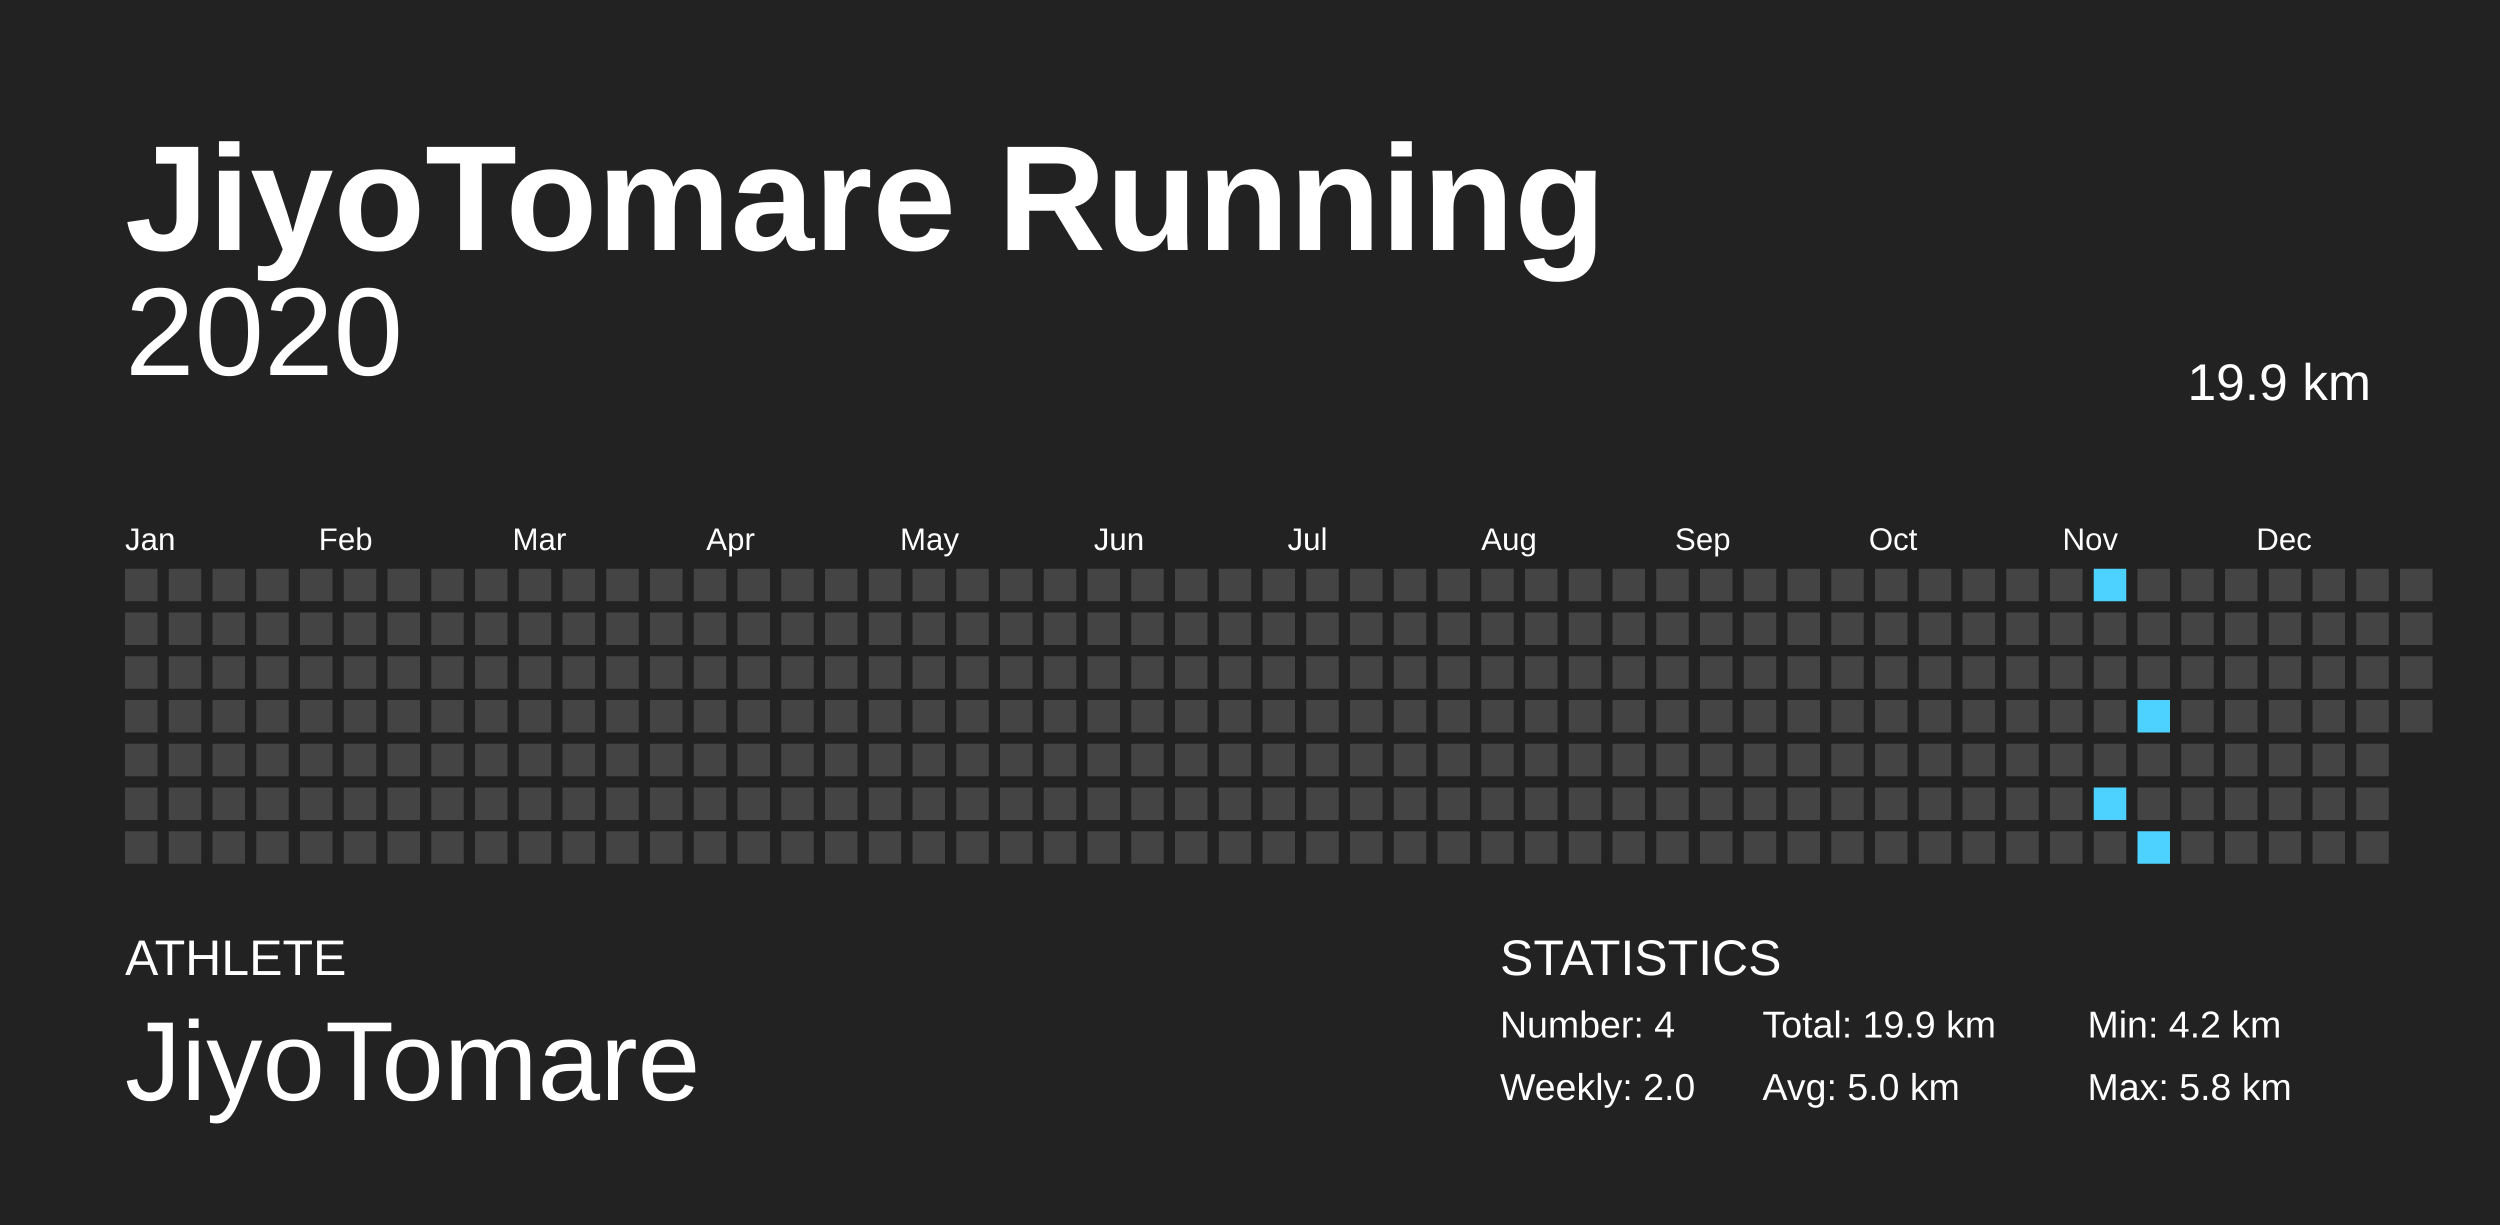
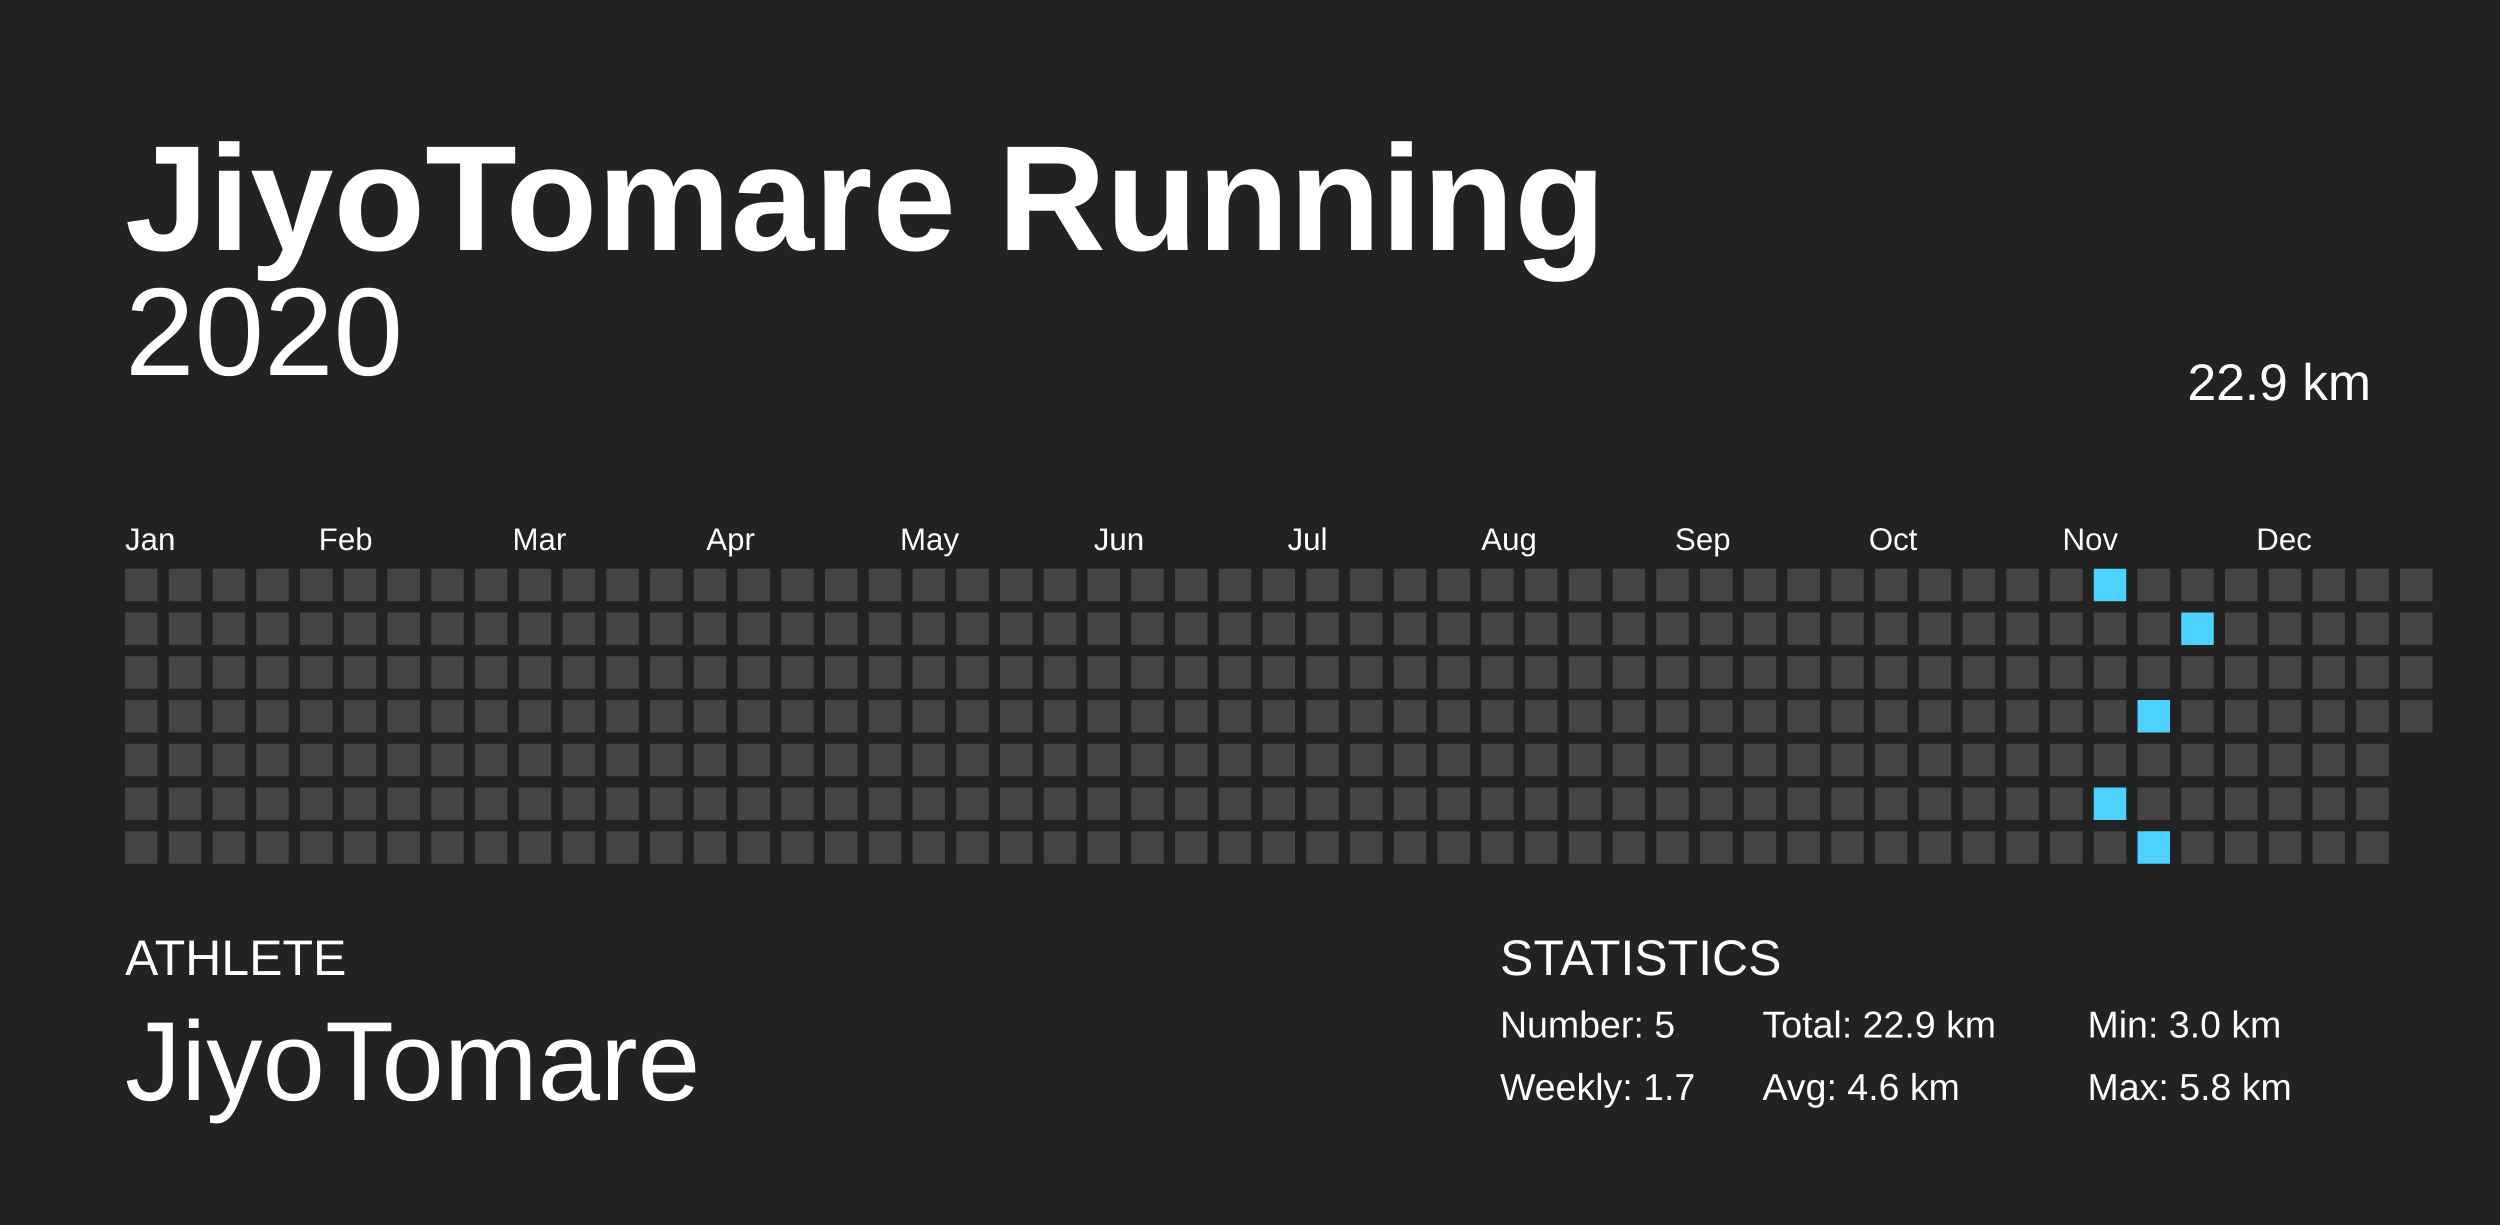
<svg xmlns="http://www.w3.org/2000/svg" baseProfile="full" height="98mm" version="1.1" viewBox="0,0,200,98" width="200mm">
  <defs />
  <rect fill="#222222" height="98" width="200" x="0" y="0" />
  <text fill="#FFFFFF" style="font-size:12px; font-family:Arial; font-weight:bold;" x="10" y="20">JiyoTomare Running</text>
  <text fill="#FFFFFF" style="font-size:4px; font-family:Arial" x="10" y="78">ATHLETE</text>
  <text fill="#FFFFFF" style="font-size:9px; font-family:Arial" x="10" y="88">JiyoTomare</text>
  <text fill="#FFFFFF" style="font-size:4px; font-family:Arial" x="120" y="78">STATISTICS</text>
-   <text fill="#FFFFFF" style="font-size:3px; font-family:Arial" x="120" y="83">Number: 4</text>
-   <text fill="#FFFFFF" style="font-size:3px; font-family:Arial" x="120" y="88">Weekly: 2.0</text>
-   <text fill="#FFFFFF" style="font-size:3px; font-family:Arial" x="141" y="83">Total: 19.9 km</text>
-   <text fill="#FFFFFF" style="font-size:3px; font-family:Arial" x="141" y="88">Avg: 5.0 km</text>
-   <text fill="#FFFFFF" style="font-size:3px; font-family:Arial" x="167" y="83">Min: 4.2 km</text>
+   <text fill="#FFFFFF" style="font-size:3px; font-family:Arial" x="120" y="83">Number: 5</text>
+   <text fill="#FFFFFF" style="font-size:3px; font-family:Arial" x="120" y="88">Weekly: 1.7</text>
+   <text fill="#FFFFFF" style="font-size:3px; font-family:Arial" x="141" y="83">Total: 22.9 km</text>
+   <text fill="#FFFFFF" style="font-size:3px; font-family:Arial" x="141" y="88">Avg: 4.6 km</text>
+   <text fill="#FFFFFF" style="font-size:3px; font-family:Arial" x="167" y="83">Min: 3.0 km</text>
  <text fill="#FFFFFF" style="font-size:3px; font-family:Arial" x="167" y="88">Max: 5.8 km</text>
  <text alignment-baseline="hanging" fill="#FFFFFF" style="font-size:10.0px; font-family:Arial;" x="10" y="30">2020</text>
-   <text alignment-baseline="hanging" fill="#FFFFFF" style="font-size:4.125px; font-family:Arial;" x="175" y="32">19.9 km</text>
+   <text alignment-baseline="hanging" fill="#FFFFFF" style="font-size:4.125px; font-family:Arial;" x="175" y="32">22.9 km</text>
  <text fill="#FFFFFF" style="font-size:2.5px; font-family:Arial" x="10.0" y="44">Jan</text>
  <text fill="#FFFFFF" style="font-size:2.5px; font-family:Arial" x="25.5" y="44">Feb</text>
  <text fill="#FFFFFF" style="font-size:2.5px; font-family:Arial" x="41.0" y="44">Mar</text>
  <text fill="#FFFFFF" style="font-size:2.5px; font-family:Arial" x="56.5" y="44">Apr</text>
  <text fill="#FFFFFF" style="font-size:2.5px; font-family:Arial" x="72.0" y="44">May</text>
  <text fill="#FFFFFF" style="font-size:2.5px; font-family:Arial" x="87.5" y="44">Jun</text>
  <text fill="#FFFFFF" style="font-size:2.5px; font-family:Arial" x="103.0" y="44">Jul</text>
  <text fill="#FFFFFF" style="font-size:2.5px; font-family:Arial" x="118.5" y="44">Aug</text>
  <text fill="#FFFFFF" style="font-size:2.5px; font-family:Arial" x="134.0" y="44">Sep</text>
  <text fill="#FFFFFF" style="font-size:2.5px; font-family:Arial" x="149.5" y="44">Oct</text>
  <text fill="#FFFFFF" style="font-size:2.5px; font-family:Arial" x="165.0" y="44">Nov</text>
  <text fill="#FFFFFF" style="font-size:2.5px; font-family:Arial" x="180.5" y="44">Dec</text>
  <rect fill="#444444" height="2.6" width="2.6" x="10.0" y="45.5" />
  <rect fill="#444444" height="2.6" width="2.6" x="10.0" y="49.0" />
  <rect fill="#444444" height="2.6" width="2.6" x="10.0" y="52.5" />
  <rect fill="#444444" height="2.6" width="2.6" x="10.0" y="56.0" />
  <rect fill="#444444" height="2.6" width="2.6" x="10.0" y="59.5" />
  <rect fill="#444444" height="2.6" width="2.6" x="10.0" y="63.0" />
  <rect fill="#444444" height="2.6" width="2.6" x="10.0" y="66.5" />
  <rect fill="#444444" height="2.6" width="2.6" x="13.5" y="45.5" />
  <rect fill="#444444" height="2.6" width="2.6" x="13.5" y="49.0" />
  <rect fill="#444444" height="2.6" width="2.6" x="13.5" y="52.5" />
  <rect fill="#444444" height="2.6" width="2.6" x="13.5" y="56.0" />
  <rect fill="#444444" height="2.6" width="2.6" x="13.5" y="59.5" />
  <rect fill="#444444" height="2.6" width="2.6" x="13.5" y="63.0" />
  <rect fill="#444444" height="2.6" width="2.6" x="13.5" y="66.5" />
  <rect fill="#444444" height="2.6" width="2.6" x="17.0" y="45.5" />
  <rect fill="#444444" height="2.6" width="2.6" x="17.0" y="49.0" />
  <rect fill="#444444" height="2.6" width="2.6" x="17.0" y="52.5" />
  <rect fill="#444444" height="2.6" width="2.6" x="17.0" y="56.0" />
  <rect fill="#444444" height="2.6" width="2.6" x="17.0" y="59.5" />
  <rect fill="#444444" height="2.6" width="2.6" x="17.0" y="63.0" />
  <rect fill="#444444" height="2.6" width="2.6" x="17.0" y="66.5" />
  <rect fill="#444444" height="2.6" width="2.6" x="20.5" y="45.5" />
  <rect fill="#444444" height="2.6" width="2.6" x="20.5" y="49.0" />
  <rect fill="#444444" height="2.6" width="2.6" x="20.5" y="52.5" />
  <rect fill="#444444" height="2.6" width="2.6" x="20.5" y="56.0" />
  <rect fill="#444444" height="2.6" width="2.6" x="20.5" y="59.5" />
  <rect fill="#444444" height="2.6" width="2.6" x="20.5" y="63.0" />
  <rect fill="#444444" height="2.6" width="2.6" x="20.5" y="66.5" />
  <rect fill="#444444" height="2.6" width="2.6" x="24.0" y="45.5" />
  <rect fill="#444444" height="2.6" width="2.6" x="24.0" y="49.0" />
  <rect fill="#444444" height="2.6" width="2.6" x="24.0" y="52.5" />
  <rect fill="#444444" height="2.6" width="2.6" x="24.0" y="56.0" />
  <rect fill="#444444" height="2.6" width="2.6" x="24.0" y="59.5" />
  <rect fill="#444444" height="2.6" width="2.6" x="24.0" y="63.0" />
  <rect fill="#444444" height="2.6" width="2.6" x="24.0" y="66.5" />
  <rect fill="#444444" height="2.6" width="2.6" x="27.5" y="45.5" />
  <rect fill="#444444" height="2.6" width="2.6" x="27.5" y="49.0" />
  <rect fill="#444444" height="2.6" width="2.6" x="27.5" y="52.5" />
  <rect fill="#444444" height="2.6" width="2.6" x="27.5" y="56.0" />
  <rect fill="#444444" height="2.6" width="2.6" x="27.5" y="59.5" />
  <rect fill="#444444" height="2.6" width="2.6" x="27.5" y="63.0" />
  <rect fill="#444444" height="2.6" width="2.6" x="27.5" y="66.5" />
  <rect fill="#444444" height="2.6" width="2.6" x="31.0" y="45.5" />
  <rect fill="#444444" height="2.6" width="2.6" x="31.0" y="49.0" />
  <rect fill="#444444" height="2.6" width="2.6" x="31.0" y="52.5" />
  <rect fill="#444444" height="2.6" width="2.6" x="31.0" y="56.0" />
  <rect fill="#444444" height="2.6" width="2.6" x="31.0" y="59.5" />
  <rect fill="#444444" height="2.6" width="2.6" x="31.0" y="63.0" />
  <rect fill="#444444" height="2.6" width="2.6" x="31.0" y="66.5" />
  <rect fill="#444444" height="2.6" width="2.6" x="34.5" y="45.5" />
  <rect fill="#444444" height="2.6" width="2.6" x="34.5" y="49.0" />
  <rect fill="#444444" height="2.6" width="2.6" x="34.5" y="52.5" />
  <rect fill="#444444" height="2.6" width="2.6" x="34.5" y="56.0" />
  <rect fill="#444444" height="2.6" width="2.6" x="34.5" y="59.5" />
  <rect fill="#444444" height="2.6" width="2.6" x="34.5" y="63.0" />
  <rect fill="#444444" height="2.6" width="2.6" x="34.5" y="66.5" />
  <rect fill="#444444" height="2.6" width="2.6" x="38.0" y="45.5" />
  <rect fill="#444444" height="2.6" width="2.6" x="38.0" y="49.0" />
  <rect fill="#444444" height="2.6" width="2.6" x="38.0" y="52.5" />
  <rect fill="#444444" height="2.6" width="2.6" x="38.0" y="56.0" />
  <rect fill="#444444" height="2.6" width="2.6" x="38.0" y="59.5" />
  <rect fill="#444444" height="2.6" width="2.6" x="38.0" y="63.0" />
  <rect fill="#444444" height="2.6" width="2.6" x="38.0" y="66.5" />
  <rect fill="#444444" height="2.6" width="2.6" x="41.5" y="45.5" />
  <rect fill="#444444" height="2.6" width="2.6" x="41.5" y="49.0" />
  <rect fill="#444444" height="2.6" width="2.6" x="41.5" y="52.5" />
  <rect fill="#444444" height="2.6" width="2.6" x="41.5" y="56.0" />
  <rect fill="#444444" height="2.6" width="2.6" x="41.5" y="59.5" />
  <rect fill="#444444" height="2.6" width="2.6" x="41.5" y="63.0" />
  <rect fill="#444444" height="2.6" width="2.6" x="41.5" y="66.5" />
  <rect fill="#444444" height="2.6" width="2.6" x="45.0" y="45.5" />
  <rect fill="#444444" height="2.6" width="2.6" x="45.0" y="49.0" />
  <rect fill="#444444" height="2.6" width="2.6" x="45.0" y="52.5" />
  <rect fill="#444444" height="2.6" width="2.6" x="45.0" y="56.0" />
  <rect fill="#444444" height="2.6" width="2.6" x="45.0" y="59.5" />
  <rect fill="#444444" height="2.6" width="2.6" x="45.0" y="63.0" />
  <rect fill="#444444" height="2.6" width="2.6" x="45.0" y="66.5" />
  <rect fill="#444444" height="2.6" width="2.6" x="48.5" y="45.5" />
  <rect fill="#444444" height="2.6" width="2.6" x="48.5" y="49.0" />
  <rect fill="#444444" height="2.6" width="2.6" x="48.5" y="52.5" />
  <rect fill="#444444" height="2.6" width="2.6" x="48.5" y="56.0" />
  <rect fill="#444444" height="2.6" width="2.6" x="48.5" y="59.5" />
  <rect fill="#444444" height="2.6" width="2.6" x="48.5" y="63.0" />
  <rect fill="#444444" height="2.6" width="2.6" x="48.5" y="66.5" />
  <rect fill="#444444" height="2.6" width="2.6" x="52.0" y="45.5" />
  <rect fill="#444444" height="2.6" width="2.6" x="52.0" y="49.0" />
  <rect fill="#444444" height="2.6" width="2.6" x="52.0" y="52.5" />
  <rect fill="#444444" height="2.6" width="2.6" x="52.0" y="56.0" />
  <rect fill="#444444" height="2.6" width="2.6" x="52.0" y="59.5" />
  <rect fill="#444444" height="2.6" width="2.6" x="52.0" y="63.0" />
  <rect fill="#444444" height="2.6" width="2.6" x="52.0" y="66.5" />
  <rect fill="#444444" height="2.6" width="2.6" x="55.5" y="45.5" />
  <rect fill="#444444" height="2.6" width="2.6" x="55.5" y="49.0" />
  <rect fill="#444444" height="2.6" width="2.6" x="55.5" y="52.5" />
  <rect fill="#444444" height="2.6" width="2.6" x="55.5" y="56.0" />
  <rect fill="#444444" height="2.6" width="2.6" x="55.5" y="59.5" />
  <rect fill="#444444" height="2.6" width="2.6" x="55.5" y="63.0" />
  <rect fill="#444444" height="2.6" width="2.6" x="55.5" y="66.5" />
  <rect fill="#444444" height="2.6" width="2.6" x="59.0" y="45.5" />
  <rect fill="#444444" height="2.6" width="2.6" x="59.0" y="49.0" />
  <rect fill="#444444" height="2.6" width="2.6" x="59.0" y="52.5" />
  <rect fill="#444444" height="2.6" width="2.6" x="59.0" y="56.0" />
  <rect fill="#444444" height="2.6" width="2.6" x="59.0" y="59.5" />
  <rect fill="#444444" height="2.6" width="2.6" x="59.0" y="63.0" />
  <rect fill="#444444" height="2.6" width="2.6" x="59.0" y="66.5" />
  <rect fill="#444444" height="2.6" width="2.6" x="62.5" y="45.5" />
  <rect fill="#444444" height="2.6" width="2.6" x="62.5" y="49.0" />
  <rect fill="#444444" height="2.6" width="2.6" x="62.5" y="52.5" />
  <rect fill="#444444" height="2.6" width="2.6" x="62.5" y="56.0" />
  <rect fill="#444444" height="2.6" width="2.6" x="62.5" y="59.5" />
  <rect fill="#444444" height="2.6" width="2.6" x="62.5" y="63.0" />
  <rect fill="#444444" height="2.6" width="2.6" x="62.5" y="66.5" />
  <rect fill="#444444" height="2.6" width="2.6" x="66.0" y="45.5" />
  <rect fill="#444444" height="2.6" width="2.6" x="66.0" y="49.0" />
  <rect fill="#444444" height="2.6" width="2.6" x="66.0" y="52.5" />
  <rect fill="#444444" height="2.6" width="2.6" x="66.0" y="56.0" />
  <rect fill="#444444" height="2.6" width="2.6" x="66.0" y="59.5" />
  <rect fill="#444444" height="2.6" width="2.6" x="66.0" y="63.0" />
  <rect fill="#444444" height="2.6" width="2.6" x="66.0" y="66.5" />
  <rect fill="#444444" height="2.6" width="2.6" x="69.5" y="45.5" />
  <rect fill="#444444" height="2.6" width="2.6" x="69.5" y="49.0" />
  <rect fill="#444444" height="2.6" width="2.6" x="69.5" y="52.5" />
  <rect fill="#444444" height="2.6" width="2.6" x="69.5" y="56.0" />
  <rect fill="#444444" height="2.6" width="2.6" x="69.5" y="59.5" />
  <rect fill="#444444" height="2.6" width="2.6" x="69.5" y="63.0" />
  <rect fill="#444444" height="2.6" width="2.6" x="69.5" y="66.5" />
  <rect fill="#444444" height="2.6" width="2.6" x="73.0" y="45.5" />
  <rect fill="#444444" height="2.6" width="2.6" x="73.0" y="49.0" />
  <rect fill="#444444" height="2.6" width="2.6" x="73.0" y="52.5" />
  <rect fill="#444444" height="2.6" width="2.6" x="73.0" y="56.0" />
  <rect fill="#444444" height="2.6" width="2.6" x="73.0" y="59.5" />
  <rect fill="#444444" height="2.6" width="2.6" x="73.0" y="63.0" />
  <rect fill="#444444" height="2.6" width="2.6" x="73.0" y="66.5" />
  <rect fill="#444444" height="2.6" width="2.6" x="76.5" y="45.5" />
  <rect fill="#444444" height="2.6" width="2.6" x="76.5" y="49.0" />
  <rect fill="#444444" height="2.6" width="2.6" x="76.5" y="52.5" />
  <rect fill="#444444" height="2.6" width="2.6" x="76.5" y="56.0" />
  <rect fill="#444444" height="2.6" width="2.6" x="76.5" y="59.5" />
  <rect fill="#444444" height="2.6" width="2.6" x="76.5" y="63.0" />
  <rect fill="#444444" height="2.6" width="2.6" x="76.5" y="66.5" />
  <rect fill="#444444" height="2.6" width="2.6" x="80.0" y="45.5" />
  <rect fill="#444444" height="2.6" width="2.6" x="80.0" y="49.0" />
  <rect fill="#444444" height="2.6" width="2.6" x="80.0" y="52.5" />
  <rect fill="#444444" height="2.6" width="2.6" x="80.0" y="56.0" />
  <rect fill="#444444" height="2.6" width="2.6" x="80.0" y="59.5" />
  <rect fill="#444444" height="2.6" width="2.6" x="80.0" y="63.0" />
  <rect fill="#444444" height="2.6" width="2.6" x="80.0" y="66.5" />
  <rect fill="#444444" height="2.6" width="2.6" x="83.5" y="45.5" />
  <rect fill="#444444" height="2.6" width="2.6" x="83.5" y="49.0" />
  <rect fill="#444444" height="2.6" width="2.6" x="83.5" y="52.5" />
  <rect fill="#444444" height="2.6" width="2.6" x="83.5" y="56.0" />
  <rect fill="#444444" height="2.6" width="2.6" x="83.5" y="59.5" />
  <rect fill="#444444" height="2.6" width="2.6" x="83.5" y="63.0" />
  <rect fill="#444444" height="2.6" width="2.6" x="83.5" y="66.5" />
  <rect fill="#444444" height="2.6" width="2.6" x="87.0" y="45.5" />
  <rect fill="#444444" height="2.6" width="2.6" x="87.0" y="49.0" />
  <rect fill="#444444" height="2.6" width="2.6" x="87.0" y="52.5" />
  <rect fill="#444444" height="2.6" width="2.6" x="87.0" y="56.0" />
  <rect fill="#444444" height="2.6" width="2.6" x="87.0" y="59.5" />
  <rect fill="#444444" height="2.6" width="2.6" x="87.0" y="63.0" />
  <rect fill="#444444" height="2.6" width="2.6" x="87.0" y="66.5" />
  <rect fill="#444444" height="2.6" width="2.6" x="90.5" y="45.5" />
  <rect fill="#444444" height="2.6" width="2.6" x="90.5" y="49.0" />
  <rect fill="#444444" height="2.6" width="2.6" x="90.5" y="52.5" />
  <rect fill="#444444" height="2.6" width="2.6" x="90.5" y="56.0" />
  <rect fill="#444444" height="2.6" width="2.6" x="90.5" y="59.5" />
  <rect fill="#444444" height="2.6" width="2.6" x="90.5" y="63.0" />
  <rect fill="#444444" height="2.6" width="2.6" x="90.5" y="66.5" />
  <rect fill="#444444" height="2.6" width="2.6" x="94.0" y="45.5" />
  <rect fill="#444444" height="2.6" width="2.6" x="94.0" y="49.0" />
  <rect fill="#444444" height="2.6" width="2.6" x="94.0" y="52.5" />
  <rect fill="#444444" height="2.6" width="2.6" x="94.0" y="56.0" />
  <rect fill="#444444" height="2.6" width="2.6" x="94.0" y="59.5" />
  <rect fill="#444444" height="2.6" width="2.6" x="94.0" y="63.0" />
  <rect fill="#444444" height="2.6" width="2.6" x="94.0" y="66.5" />
  <rect fill="#444444" height="2.6" width="2.6" x="97.5" y="45.5" />
  <rect fill="#444444" height="2.6" width="2.6" x="97.5" y="49.0" />
  <rect fill="#444444" height="2.6" width="2.6" x="97.5" y="52.5" />
  <rect fill="#444444" height="2.6" width="2.6" x="97.5" y="56.0" />
  <rect fill="#444444" height="2.6" width="2.6" x="97.5" y="59.5" />
  <rect fill="#444444" height="2.6" width="2.6" x="97.5" y="63.0" />
  <rect fill="#444444" height="2.6" width="2.6" x="97.5" y="66.5" />
  <rect fill="#444444" height="2.6" width="2.6" x="101.0" y="45.5" />
  <rect fill="#444444" height="2.6" width="2.6" x="101.0" y="49.0" />
  <rect fill="#444444" height="2.6" width="2.6" x="101.0" y="52.5" />
  <rect fill="#444444" height="2.6" width="2.6" x="101.0" y="56.0" />
  <rect fill="#444444" height="2.6" width="2.6" x="101.0" y="59.5" />
  <rect fill="#444444" height="2.6" width="2.6" x="101.0" y="63.0" />
  <rect fill="#444444" height="2.6" width="2.6" x="101.0" y="66.5" />
  <rect fill="#444444" height="2.6" width="2.6" x="104.5" y="45.5" />
  <rect fill="#444444" height="2.6" width="2.6" x="104.5" y="49.0" />
  <rect fill="#444444" height="2.6" width="2.6" x="104.5" y="52.5" />
  <rect fill="#444444" height="2.6" width="2.6" x="104.5" y="56.0" />
  <rect fill="#444444" height="2.6" width="2.6" x="104.5" y="59.5" />
  <rect fill="#444444" height="2.6" width="2.6" x="104.5" y="63.0" />
  <rect fill="#444444" height="2.6" width="2.6" x="104.5" y="66.5" />
  <rect fill="#444444" height="2.6" width="2.6" x="108.0" y="45.5" />
  <rect fill="#444444" height="2.6" width="2.6" x="108.0" y="49.0" />
  <rect fill="#444444" height="2.6" width="2.6" x="108.0" y="52.5" />
  <rect fill="#444444" height="2.6" width="2.6" x="108.0" y="56.0" />
  <rect fill="#444444" height="2.6" width="2.6" x="108.0" y="59.5" />
  <rect fill="#444444" height="2.6" width="2.6" x="108.0" y="63.0" />
  <rect fill="#444444" height="2.6" width="2.6" x="108.0" y="66.5" />
  <rect fill="#444444" height="2.6" width="2.6" x="111.5" y="45.5" />
  <rect fill="#444444" height="2.6" width="2.6" x="111.5" y="49.0" />
  <rect fill="#444444" height="2.6" width="2.6" x="111.5" y="52.5" />
  <rect fill="#444444" height="2.6" width="2.6" x="111.5" y="56.0" />
  <rect fill="#444444" height="2.6" width="2.6" x="111.5" y="59.5" />
  <rect fill="#444444" height="2.6" width="2.6" x="111.5" y="63.0" />
  <rect fill="#444444" height="2.6" width="2.6" x="111.5" y="66.5" />
  <rect fill="#444444" height="2.6" width="2.6" x="115.0" y="45.5" />
  <rect fill="#444444" height="2.6" width="2.6" x="115.0" y="49.0" />
  <rect fill="#444444" height="2.6" width="2.6" x="115.0" y="52.5" />
  <rect fill="#444444" height="2.6" width="2.6" x="115.0" y="56.0" />
  <rect fill="#444444" height="2.6" width="2.6" x="115.0" y="59.5" />
  <rect fill="#444444" height="2.6" width="2.6" x="115.0" y="63.0" />
  <rect fill="#444444" height="2.6" width="2.6" x="115.0" y="66.5" />
  <rect fill="#444444" height="2.6" width="2.6" x="118.5" y="45.5" />
  <rect fill="#444444" height="2.6" width="2.6" x="118.5" y="49.0" />
  <rect fill="#444444" height="2.6" width="2.6" x="118.5" y="52.5" />
  <rect fill="#444444" height="2.6" width="2.6" x="118.5" y="56.0" />
  <rect fill="#444444" height="2.6" width="2.6" x="118.5" y="59.5" />
  <rect fill="#444444" height="2.6" width="2.6" x="118.5" y="63.0" />
  <rect fill="#444444" height="2.6" width="2.6" x="118.5" y="66.5" />
  <rect fill="#444444" height="2.6" width="2.6" x="122.0" y="45.5" />
  <rect fill="#444444" height="2.6" width="2.6" x="122.0" y="49.0" />
  <rect fill="#444444" height="2.6" width="2.6" x="122.0" y="52.5" />
  <rect fill="#444444" height="2.6" width="2.6" x="122.0" y="56.0" />
  <rect fill="#444444" height="2.6" width="2.6" x="122.0" y="59.5" />
  <rect fill="#444444" height="2.6" width="2.6" x="122.0" y="63.0" />
  <rect fill="#444444" height="2.6" width="2.6" x="122.0" y="66.5" />
  <rect fill="#444444" height="2.6" width="2.6" x="125.5" y="45.5" />
  <rect fill="#444444" height="2.6" width="2.6" x="125.5" y="49.0" />
  <rect fill="#444444" height="2.6" width="2.6" x="125.5" y="52.5" />
  <rect fill="#444444" height="2.6" width="2.6" x="125.5" y="56.0" />
  <rect fill="#444444" height="2.6" width="2.6" x="125.5" y="59.5" />
  <rect fill="#444444" height="2.6" width="2.6" x="125.5" y="63.0" />
  <rect fill="#444444" height="2.6" width="2.6" x="125.5" y="66.5" />
  <rect fill="#444444" height="2.6" width="2.6" x="129.0" y="45.5" />
  <rect fill="#444444" height="2.6" width="2.6" x="129.0" y="49.0" />
  <rect fill="#444444" height="2.6" width="2.6" x="129.0" y="52.5" />
  <rect fill="#444444" height="2.6" width="2.6" x="129.0" y="56.0" />
  <rect fill="#444444" height="2.6" width="2.6" x="129.0" y="59.5" />
  <rect fill="#444444" height="2.6" width="2.6" x="129.0" y="63.0" />
  <rect fill="#444444" height="2.6" width="2.6" x="129.0" y="66.5" />
  <rect fill="#444444" height="2.6" width="2.6" x="132.5" y="45.5" />
  <rect fill="#444444" height="2.6" width="2.6" x="132.5" y="49.0" />
  <rect fill="#444444" height="2.6" width="2.6" x="132.5" y="52.5" />
  <rect fill="#444444" height="2.6" width="2.6" x="132.5" y="56.0" />
  <rect fill="#444444" height="2.6" width="2.6" x="132.5" y="59.5" />
  <rect fill="#444444" height="2.6" width="2.6" x="132.5" y="63.0" />
  <rect fill="#444444" height="2.6" width="2.6" x="132.5" y="66.5" />
  <rect fill="#444444" height="2.6" width="2.6" x="136.0" y="45.5" />
  <rect fill="#444444" height="2.6" width="2.6" x="136.0" y="49.0" />
  <rect fill="#444444" height="2.6" width="2.6" x="136.0" y="52.5" />
  <rect fill="#444444" height="2.6" width="2.6" x="136.0" y="56.0" />
  <rect fill="#444444" height="2.6" width="2.6" x="136.0" y="59.5" />
  <rect fill="#444444" height="2.6" width="2.6" x="136.0" y="63.0" />
  <rect fill="#444444" height="2.6" width="2.6" x="136.0" y="66.5" />
  <rect fill="#444444" height="2.6" width="2.6" x="139.5" y="45.5" />
  <rect fill="#444444" height="2.6" width="2.6" x="139.5" y="49.0" />
  <rect fill="#444444" height="2.6" width="2.6" x="139.5" y="52.5" />
  <rect fill="#444444" height="2.6" width="2.6" x="139.5" y="56.0" />
  <rect fill="#444444" height="2.6" width="2.6" x="139.5" y="59.5" />
  <rect fill="#444444" height="2.6" width="2.6" x="139.5" y="63.0" />
  <rect fill="#444444" height="2.6" width="2.6" x="139.5" y="66.5" />
  <rect fill="#444444" height="2.6" width="2.6" x="143.0" y="45.5" />
  <rect fill="#444444" height="2.6" width="2.6" x="143.0" y="49.0" />
  <rect fill="#444444" height="2.6" width="2.6" x="143.0" y="52.5" />
  <rect fill="#444444" height="2.6" width="2.6" x="143.0" y="56.0" />
  <rect fill="#444444" height="2.6" width="2.6" x="143.0" y="59.5" />
  <rect fill="#444444" height="2.6" width="2.6" x="143.0" y="63.0" />
  <rect fill="#444444" height="2.6" width="2.6" x="143.0" y="66.5" />
  <rect fill="#444444" height="2.6" width="2.6" x="146.5" y="45.5" />
  <rect fill="#444444" height="2.6" width="2.6" x="146.5" y="49.0" />
  <rect fill="#444444" height="2.6" width="2.6" x="146.5" y="52.5" />
  <rect fill="#444444" height="2.6" width="2.6" x="146.5" y="56.0" />
  <rect fill="#444444" height="2.6" width="2.6" x="146.5" y="59.5" />
  <rect fill="#444444" height="2.6" width="2.6" x="146.5" y="63.0" />
  <rect fill="#444444" height="2.6" width="2.6" x="146.5" y="66.5" />
  <rect fill="#444444" height="2.6" width="2.6" x="150.0" y="45.5" />
  <rect fill="#444444" height="2.6" width="2.6" x="150.0" y="49.0" />
  <rect fill="#444444" height="2.6" width="2.6" x="150.0" y="52.5" />
  <rect fill="#444444" height="2.6" width="2.6" x="150.0" y="56.0" />
  <rect fill="#444444" height="2.6" width="2.6" x="150.0" y="59.5" />
  <rect fill="#444444" height="2.6" width="2.6" x="150.0" y="63.0" />
  <rect fill="#444444" height="2.6" width="2.6" x="150.0" y="66.5" />
  <rect fill="#444444" height="2.6" width="2.6" x="153.5" y="45.5" />
  <rect fill="#444444" height="2.6" width="2.6" x="153.5" y="49.0" />
  <rect fill="#444444" height="2.6" width="2.6" x="153.5" y="52.5" />
  <rect fill="#444444" height="2.6" width="2.6" x="153.5" y="56.0" />
  <rect fill="#444444" height="2.6" width="2.6" x="153.5" y="59.5" />
  <rect fill="#444444" height="2.6" width="2.6" x="153.5" y="63.0" />
  <rect fill="#444444" height="2.6" width="2.6" x="153.5" y="66.5" />
  <rect fill="#444444" height="2.6" width="2.6" x="157.0" y="45.5" />
  <rect fill="#444444" height="2.6" width="2.6" x="157.0" y="49.0" />
  <rect fill="#444444" height="2.6" width="2.6" x="157.0" y="52.5" />
  <rect fill="#444444" height="2.6" width="2.6" x="157.0" y="56.0" />
  <rect fill="#444444" height="2.6" width="2.6" x="157.0" y="59.5" />
  <rect fill="#444444" height="2.6" width="2.6" x="157.0" y="63.0" />
  <rect fill="#444444" height="2.6" width="2.6" x="157.0" y="66.5" />
  <rect fill="#444444" height="2.6" width="2.6" x="160.5" y="45.5" />
  <rect fill="#444444" height="2.6" width="2.6" x="160.5" y="49.0" />
  <rect fill="#444444" height="2.6" width="2.6" x="160.5" y="52.5" />
  <rect fill="#444444" height="2.6" width="2.6" x="160.5" y="56.0" />
  <rect fill="#444444" height="2.6" width="2.6" x="160.5" y="59.5" />
  <rect fill="#444444" height="2.6" width="2.6" x="160.5" y="63.0" />
  <rect fill="#444444" height="2.6" width="2.6" x="160.5" y="66.5" />
  <rect fill="#444444" height="2.6" width="2.6" x="164.0" y="45.5" />
  <rect fill="#444444" height="2.6" width="2.6" x="164.0" y="49.0" />
  <rect fill="#444444" height="2.6" width="2.6" x="164.0" y="52.5" />
  <rect fill="#444444" height="2.6" width="2.6" x="164.0" y="56.0" />
  <rect fill="#444444" height="2.6" width="2.6" x="164.0" y="59.5" />
  <rect fill="#444444" height="2.6" width="2.6" x="164.0" y="63.0" />
  <rect fill="#444444" height="2.6" width="2.6" x="164.0" y="66.5" />
  <rect fill="#4dd2ff" height="2.6" width="2.6" x="167.5" y="45.5" />
  <rect fill="#444444" height="2.6" width="2.6" x="167.5" y="49.0" />
  <rect fill="#444444" height="2.6" width="2.6" x="167.5" y="52.5" />
  <rect fill="#444444" height="2.6" width="2.6" x="167.5" y="56.0" />
  <rect fill="#444444" height="2.6" width="2.6" x="167.5" y="59.5" />
  <rect fill="#4dd2ff" height="2.6" width="2.6" x="167.5" y="63.0" />
  <rect fill="#444444" height="2.6" width="2.6" x="167.5" y="66.5" />
  <rect fill="#444444" height="2.6" width="2.6" x="171.0" y="45.5" />
  <rect fill="#444444" height="2.6" width="2.6" x="171.0" y="49.0" />
  <rect fill="#444444" height="2.6" width="2.6" x="171.0" y="52.5" />
  <rect fill="#4dd2ff" height="2.6" width="2.6" x="171.0" y="56.0" />
  <rect fill="#444444" height="2.6" width="2.6" x="171.0" y="59.5" />
  <rect fill="#444444" height="2.6" width="2.6" x="171.0" y="63.0" />
  <rect fill="#4dd2ff" height="2.6" width="2.6" x="171.0" y="66.5" />
  <rect fill="#444444" height="2.6" width="2.6" x="174.5" y="45.5" />
-   <rect fill="#444444" height="2.6" width="2.6" x="174.5" y="49.0" />
+   <rect fill="#4dd2ff" height="2.6" width="2.6" x="174.5" y="49.0" />
  <rect fill="#444444" height="2.6" width="2.6" x="174.5" y="52.5" />
  <rect fill="#444444" height="2.6" width="2.6" x="174.5" y="56.0" />
  <rect fill="#444444" height="2.6" width="2.6" x="174.5" y="59.5" />
  <rect fill="#444444" height="2.6" width="2.6" x="174.5" y="63.0" />
  <rect fill="#444444" height="2.6" width="2.6" x="174.5" y="66.5" />
  <rect fill="#444444" height="2.6" width="2.6" x="178.0" y="45.5" />
  <rect fill="#444444" height="2.6" width="2.6" x="178.0" y="49.0" />
  <rect fill="#444444" height="2.6" width="2.6" x="178.0" y="52.5" />
  <rect fill="#444444" height="2.6" width="2.6" x="178.0" y="56.0" />
  <rect fill="#444444" height="2.6" width="2.6" x="178.0" y="59.5" />
  <rect fill="#444444" height="2.6" width="2.6" x="178.0" y="63.0" />
  <rect fill="#444444" height="2.6" width="2.6" x="178.0" y="66.5" />
  <rect fill="#444444" height="2.6" width="2.6" x="181.5" y="45.5" />
  <rect fill="#444444" height="2.6" width="2.6" x="181.5" y="49.0" />
  <rect fill="#444444" height="2.6" width="2.6" x="181.5" y="52.5" />
  <rect fill="#444444" height="2.6" width="2.6" x="181.5" y="56.0" />
  <rect fill="#444444" height="2.6" width="2.6" x="181.5" y="59.5" />
  <rect fill="#444444" height="2.6" width="2.6" x="181.5" y="63.0" />
  <rect fill="#444444" height="2.6" width="2.6" x="181.5" y="66.5" />
  <rect fill="#444444" height="2.6" width="2.6" x="185.0" y="45.5" />
  <rect fill="#444444" height="2.6" width="2.6" x="185.0" y="49.0" />
  <rect fill="#444444" height="2.6" width="2.6" x="185.0" y="52.5" />
  <rect fill="#444444" height="2.6" width="2.6" x="185.0" y="56.0" />
  <rect fill="#444444" height="2.6" width="2.6" x="185.0" y="59.5" />
  <rect fill="#444444" height="2.6" width="2.6" x="185.0" y="63.0" />
  <rect fill="#444444" height="2.6" width="2.6" x="185.0" y="66.5" />
  <rect fill="#444444" height="2.6" width="2.6" x="188.5" y="45.5" />
  <rect fill="#444444" height="2.6" width="2.6" x="188.5" y="49.0" />
  <rect fill="#444444" height="2.6" width="2.6" x="188.5" y="52.5" />
  <rect fill="#444444" height="2.6" width="2.6" x="188.5" y="56.0" />
  <rect fill="#444444" height="2.6" width="2.6" x="188.5" y="59.5" />
  <rect fill="#444444" height="2.6" width="2.6" x="188.5" y="63.0" />
  <rect fill="#444444" height="2.6" width="2.6" x="188.5" y="66.5" />
  <rect fill="#444444" height="2.6" width="2.6" x="192.0" y="45.5" />
  <rect fill="#444444" height="2.6" width="2.6" x="192.0" y="49.0" />
  <rect fill="#444444" height="2.6" width="2.6" x="192.0" y="52.5" />
  <rect fill="#444444" height="2.6" width="2.6" x="192.0" y="56.0" />
</svg>
